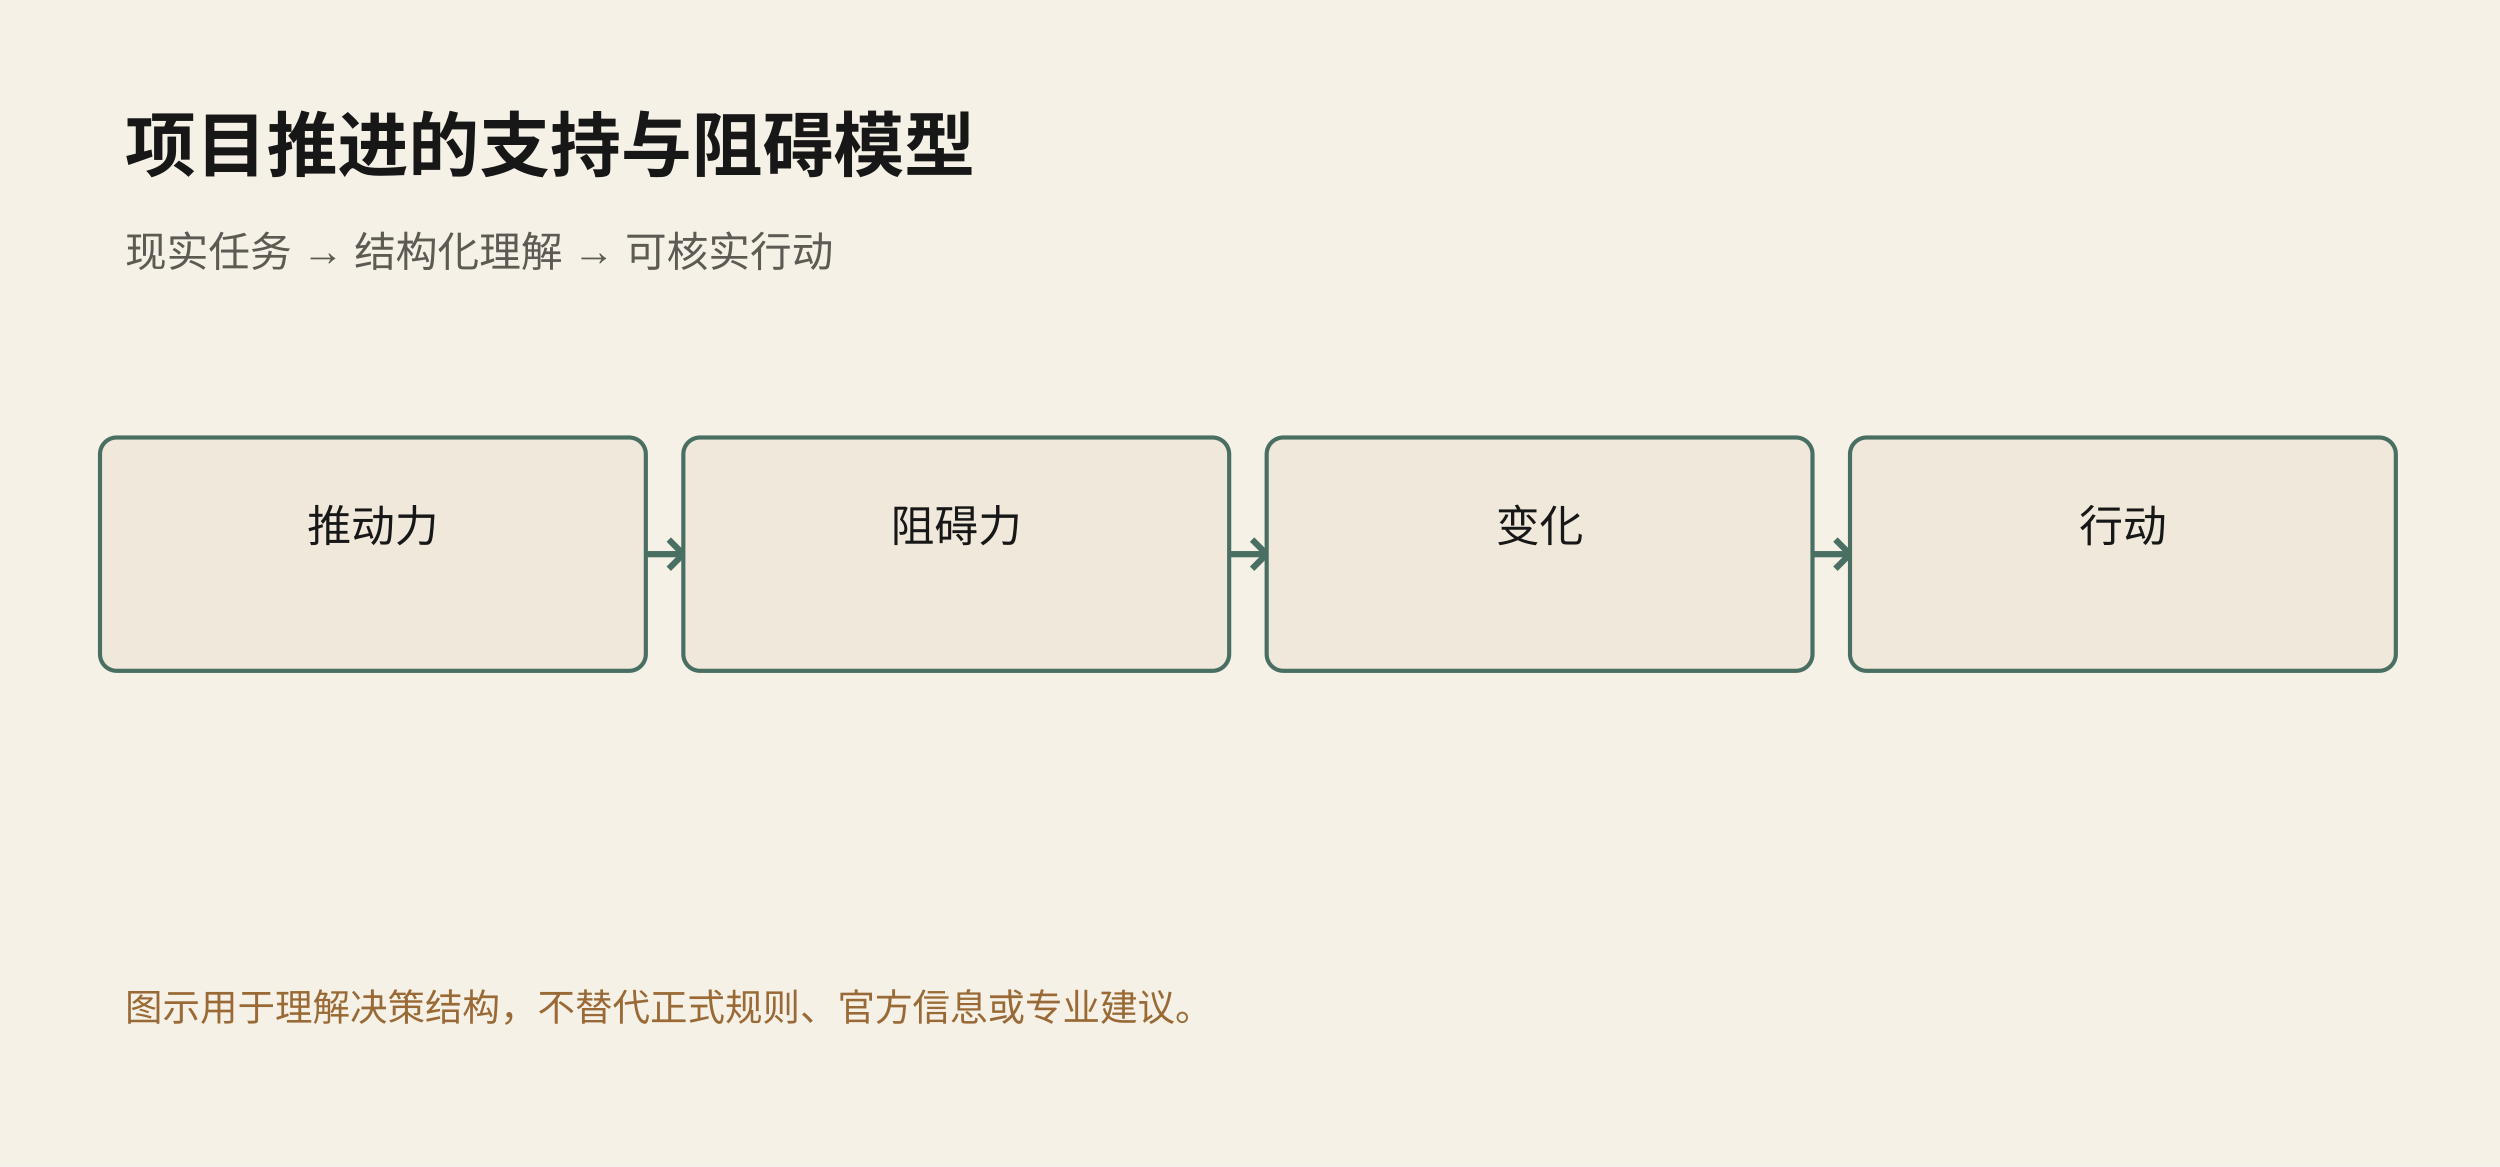
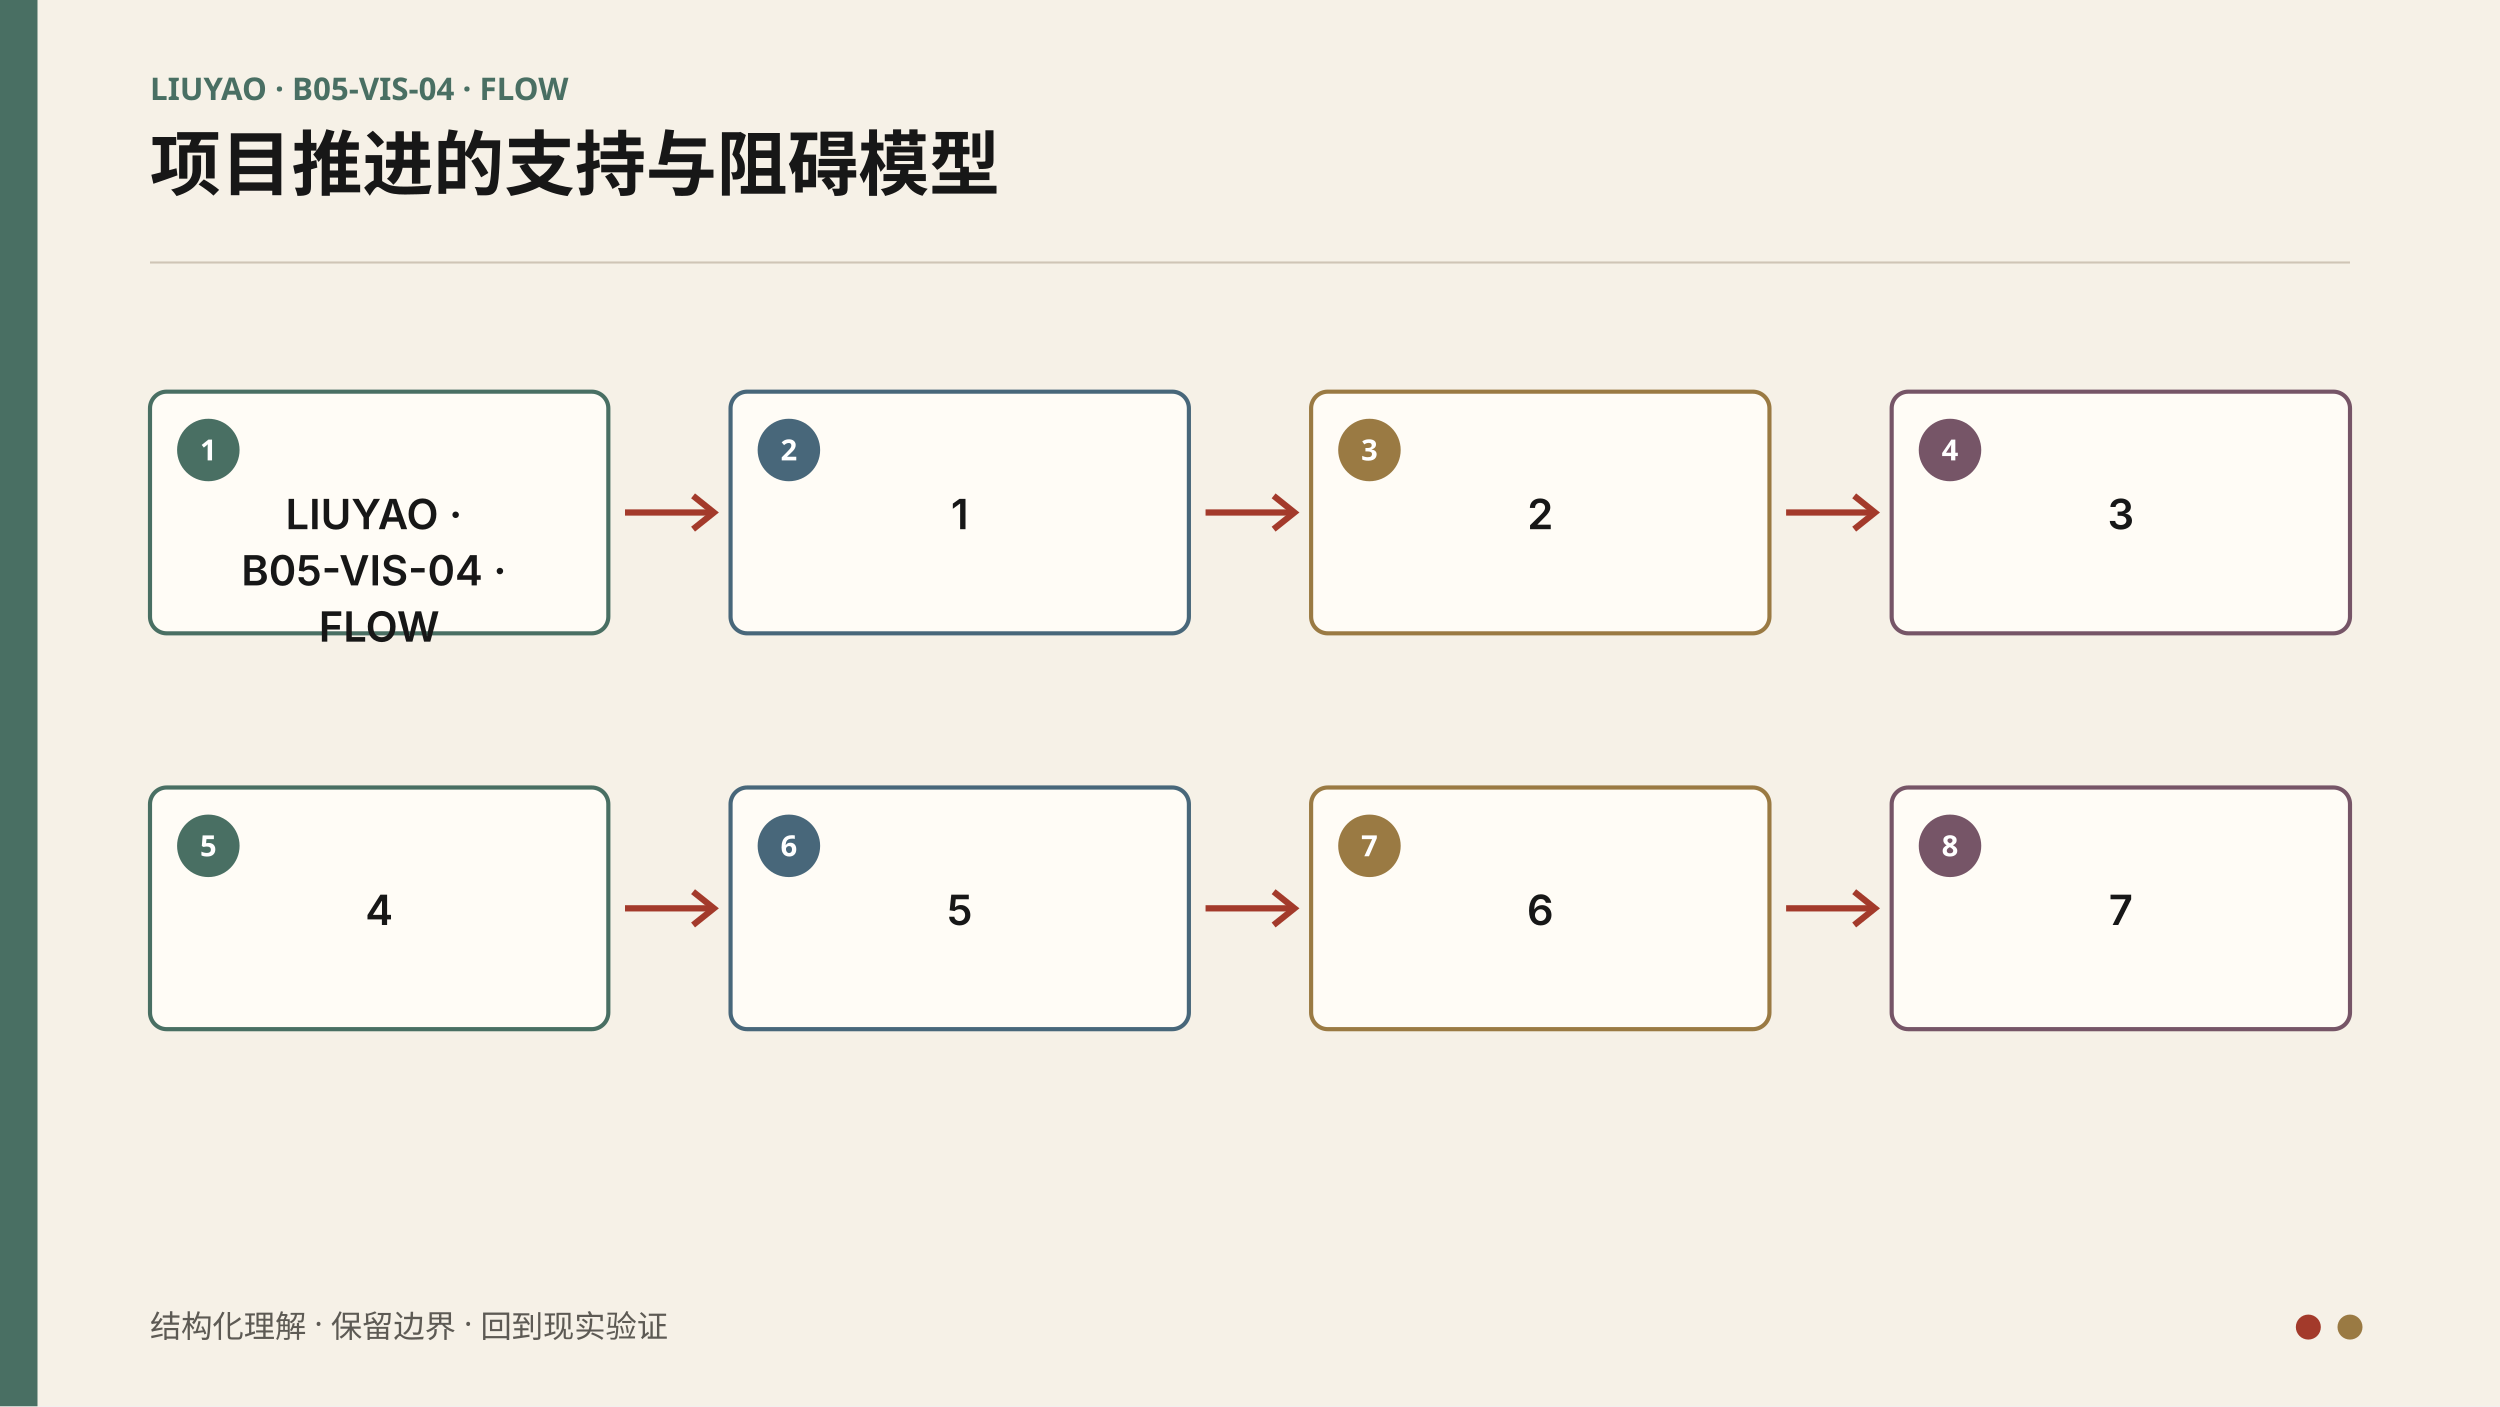
- <svg xmlns="http://www.w3.org/2000/svg" data-visual-system="LIUYAO_VISUAL_SYSTEM_V1" data-style="modern-eastern-analytical" data-canonicalization="content-growth-visual-style-v1" viewBox="0 0 1200 560">
-   <rect width="100%" height="100%" fill="#F6F1E7" />
-   <text x="60" y="82" font-size="34" font-weight="600" fill="#171717">项目推进的支持与阻碍模型</text>
-   <text x="60" y="128" font-size="20" fill="#5D5A54">现实任务 → 结构化理解 → 可核实行动</text>
-   <rect x="48" y="210" width="262" height="112" rx="8" fill="#EFE8DB" stroke="#496F63" stroke-width="2" />
-   <text x="179.0" y="260" text-anchor="middle" font-size="21" fill="#171717">推动力</text>
-   <line x1="310" y1="266" x2="328" y2="266" stroke="#496F63" stroke-width="3" />
-   <path d="M 321 259 L 328 266 L 321 273" fill="none" stroke="#496F63" stroke-width="3" />
-   <rect x="328" y="210" width="262" height="112" rx="8" fill="#EFE8DB" stroke="#496F63" stroke-width="2" />
-   <text x="459.0" y="260" text-anchor="middle" font-size="21" fill="#171717">阻碍力</text>
-   <line x1="590" y1="266" x2="608" y2="266" stroke="#496F63" stroke-width="3" />
-   <path d="M 601 259 L 608 266 L 601 273" fill="none" stroke="#496F63" stroke-width="3" />
-   <rect x="608" y="210" width="262" height="112" rx="8" fill="#EFE8DB" stroke="#496F63" stroke-width="2" />
-   <text x="739.0" y="260" text-anchor="middle" font-size="21" fill="#171717">变化</text>
-   <line x1="870" y1="266" x2="888" y2="266" stroke="#496F63" stroke-width="3" />
-   <path d="M 881 259 L 888 266 L 881 273" fill="none" stroke="#496F63" stroke-width="3" />
-   <rect x="888" y="210" width="262" height="112" rx="8" fill="#EFE8DB" stroke="#496F63" stroke-width="2" />
-   <text x="1019.0" y="260" text-anchor="middle" font-size="21" fill="#171717">行动</text>
-   <text x="60" y="490" font-size="18" fill="#9A6A36">图示用于理解决策结构，不替代正式规则、官方信息或专业建议。</text>
+ <svg xmlns="http://www.w3.org/2000/svg" data-visual-system="LIUYAO_VISUAL_SYSTEM_V1" data-style="modern-eastern-analytical" data-art-direction="content-growth-visual-v2" data-layout="flow" width="1200" height="675" viewBox="0 0 1200 675" role="img" aria-labelledby="title desc">
+   <rect width="1200" height="675" fill="#F6F1E7" />
+   <rect x="0" y="0" width="18" height="675" fill="#496F63" />
+   <text x="72" y="48" fill="#496F63" font-size="15" font-weight="700" letter-spacing="0" font-family="system-ui, sans-serif">LIUYAO · B05-VIS-04 · FLOW</text>
+   <text x="72" y="91" text-anchor="start" fill="#171717" font-size="34" font-weight="750" font-family="system-ui, -apple-system, BlinkMacSystemFont, 'Segoe UI', sans-serif">
+     <tspan x="72" dy="0">项目推进的支持与阻碍模型</tspan>
+   </text>
+   <line x1="72" y1="126" x2="1128" y2="126" stroke="#CFC5B6" stroke-width="1" />
+   <rect x="72" y="188" width="220" height="116" rx="8" fill="#FFFCF6" stroke="#496F63" stroke-width="2" />
+   <circle cx="100" cy="216" r="15" fill="#496F63" />
+   <text x="100" y="221" text-anchor="middle" fill="#fff" font-size="14" font-weight="700" font-family="system-ui, sans-serif">1</text>
+   <text x="182" y="254" text-anchor="middle" fill="#171717" font-size="20" font-weight="600" font-family="system-ui, -apple-system, BlinkMacSystemFont, 'Segoe UI', sans-serif">
+     <tspan x="182" dy="0">LIUYAO ·</tspan>
+     <tspan x="182" dy="27">B05-VIS-04 ·</tspan>
+     <tspan x="182" dy="27">FLOW</tspan>
+   </text>
+   <path d="M 300 246 H 342.667" stroke="#A33A2B" stroke-width="3" />
+   <path d="M 332.667 238 L 342.667 246 L 332.667 254" fill="none" stroke="#A33A2B" stroke-width="3" />
+   <rect x="350.667" y="188" width="220" height="116" rx="8" fill="#FFFCF6" stroke="#48677A" stroke-width="2" />
+   <circle cx="378.667" cy="216" r="15" fill="#48677A" />
+   <text x="378.667" y="221" text-anchor="middle" fill="#fff" font-size="14" font-weight="700" font-family="system-ui, sans-serif">2</text>
+   <text x="460.667" y="254" text-anchor="middle" fill="#171717" font-size="20" font-weight="600" font-family="system-ui, -apple-system, BlinkMacSystemFont, 'Segoe UI', sans-serif">
+     <tspan x="460.667" dy="0">1</tspan>
+   </text>
+   <path d="M 578.667 246 H 621.333" stroke="#A33A2B" stroke-width="3" />
+   <path d="M 611.333 238 L 621.333 246 L 611.333 254" fill="none" stroke="#A33A2B" stroke-width="3" />
+   <rect x="629.333" y="188" width="220" height="116" rx="8" fill="#FFFCF6" stroke="#9A7A43" stroke-width="2" />
+   <circle cx="657.333" cy="216" r="15" fill="#9A7A43" />
+   <text x="657.333" y="221" text-anchor="middle" fill="#fff" font-size="14" font-weight="700" font-family="system-ui, sans-serif">3</text>
+   <text x="739.333" y="254" text-anchor="middle" fill="#171717" font-size="20" font-weight="600" font-family="system-ui, -apple-system, BlinkMacSystemFont, 'Segoe UI', sans-serif">
+     <tspan x="739.333" dy="0">2</tspan>
+   </text>
+   <path d="M 857.333 246 H 900" stroke="#A33A2B" stroke-width="3" />
+   <path d="M 890 238 L 900 246 L 890 254" fill="none" stroke="#A33A2B" stroke-width="3" />
+   <rect x="908" y="188" width="220" height="116" rx="8" fill="#FFFCF6" stroke="#765567" stroke-width="2" />
+   <circle cx="936" cy="216" r="15" fill="#765567" />
+   <text x="936" y="221" text-anchor="middle" fill="#fff" font-size="14" font-weight="700" font-family="system-ui, sans-serif">4</text>
+   <text x="1018" y="254" text-anchor="middle" fill="#171717" font-size="20" font-weight="600" font-family="system-ui, -apple-system, BlinkMacSystemFont, 'Segoe UI', sans-serif">
+     <tspan x="1018" dy="0">3</tspan>
+   </text>
+   <rect x="72" y="378" width="220" height="116" rx="8" fill="#FFFCF6" stroke="#496F63" stroke-width="2" />
+   <circle cx="100" cy="406" r="15" fill="#496F63" />
+   <text x="100" y="411" text-anchor="middle" fill="#fff" font-size="14" font-weight="700" font-family="system-ui, sans-serif">5</text>
+   <text x="182" y="444" text-anchor="middle" fill="#171717" font-size="20" font-weight="600" font-family="system-ui, -apple-system, BlinkMacSystemFont, 'Segoe UI', sans-serif">
+     <tspan x="182" dy="0">4</tspan>
+   </text>
+   <path d="M 300 436 H 342.667" stroke="#A33A2B" stroke-width="3" />
+   <path d="M 332.667 428 L 342.667 436 L 332.667 444" fill="none" stroke="#A33A2B" stroke-width="3" />
+   <rect x="350.667" y="378" width="220" height="116" rx="8" fill="#FFFCF6" stroke="#48677A" stroke-width="2" />
+   <circle cx="378.667" cy="406" r="15" fill="#48677A" />
+   <text x="378.667" y="411" text-anchor="middle" fill="#fff" font-size="14" font-weight="700" font-family="system-ui, sans-serif">6</text>
+   <text x="460.667" y="444" text-anchor="middle" fill="#171717" font-size="20" font-weight="600" font-family="system-ui, -apple-system, BlinkMacSystemFont, 'Segoe UI', sans-serif">
+     <tspan x="460.667" dy="0">5</tspan>
+   </text>
+   <path d="M 578.667 436 H 621.333" stroke="#A33A2B" stroke-width="3" />
+   <path d="M 611.333 428 L 621.333 436 L 611.333 444" fill="none" stroke="#A33A2B" stroke-width="3" />
+   <rect x="629.333" y="378" width="220" height="116" rx="8" fill="#FFFCF6" stroke="#9A7A43" stroke-width="2" />
+   <circle cx="657.333" cy="406" r="15" fill="#9A7A43" />
+   <text x="657.333" y="411" text-anchor="middle" fill="#fff" font-size="14" font-weight="700" font-family="system-ui, sans-serif">7</text>
+   <text x="739.333" y="444" text-anchor="middle" fill="#171717" font-size="20" font-weight="600" font-family="system-ui, -apple-system, BlinkMacSystemFont, 'Segoe UI', sans-serif">
+     <tspan x="739.333" dy="0">6</tspan>
+   </text>
+   <path d="M 857.333 436 H 900" stroke="#A33A2B" stroke-width="3" />
+   <path d="M 890 428 L 900 436 L 890 444" fill="none" stroke="#A33A2B" stroke-width="3" />
+   <rect x="908" y="378" width="220" height="116" rx="8" fill="#FFFCF6" stroke="#765567" stroke-width="2" />
+   <circle cx="936" cy="406" r="15" fill="#765567" />
+   <text x="936" y="411" text-anchor="middle" fill="#fff" font-size="14" font-weight="700" font-family="system-ui, sans-serif">8</text>
+   <text x="1018" y="444" text-anchor="middle" fill="#171717" font-size="20" font-weight="600" font-family="system-ui, -apple-system, BlinkMacSystemFont, 'Segoe UI', sans-serif">
+     <tspan x="1018" dy="0">7</tspan>
+   </text>
+   <text x="72" y="642" fill="#5D5A54" font-size="15" font-family="system-ui, sans-serif">结构化理解 · 保留边界 · 回到现实验证</text>
+   <circle cx="1108" cy="637" r="6" fill="#A33A2B" />
+   <circle cx="1128" cy="637" r="6" fill="#9A7A43" />
</svg>
